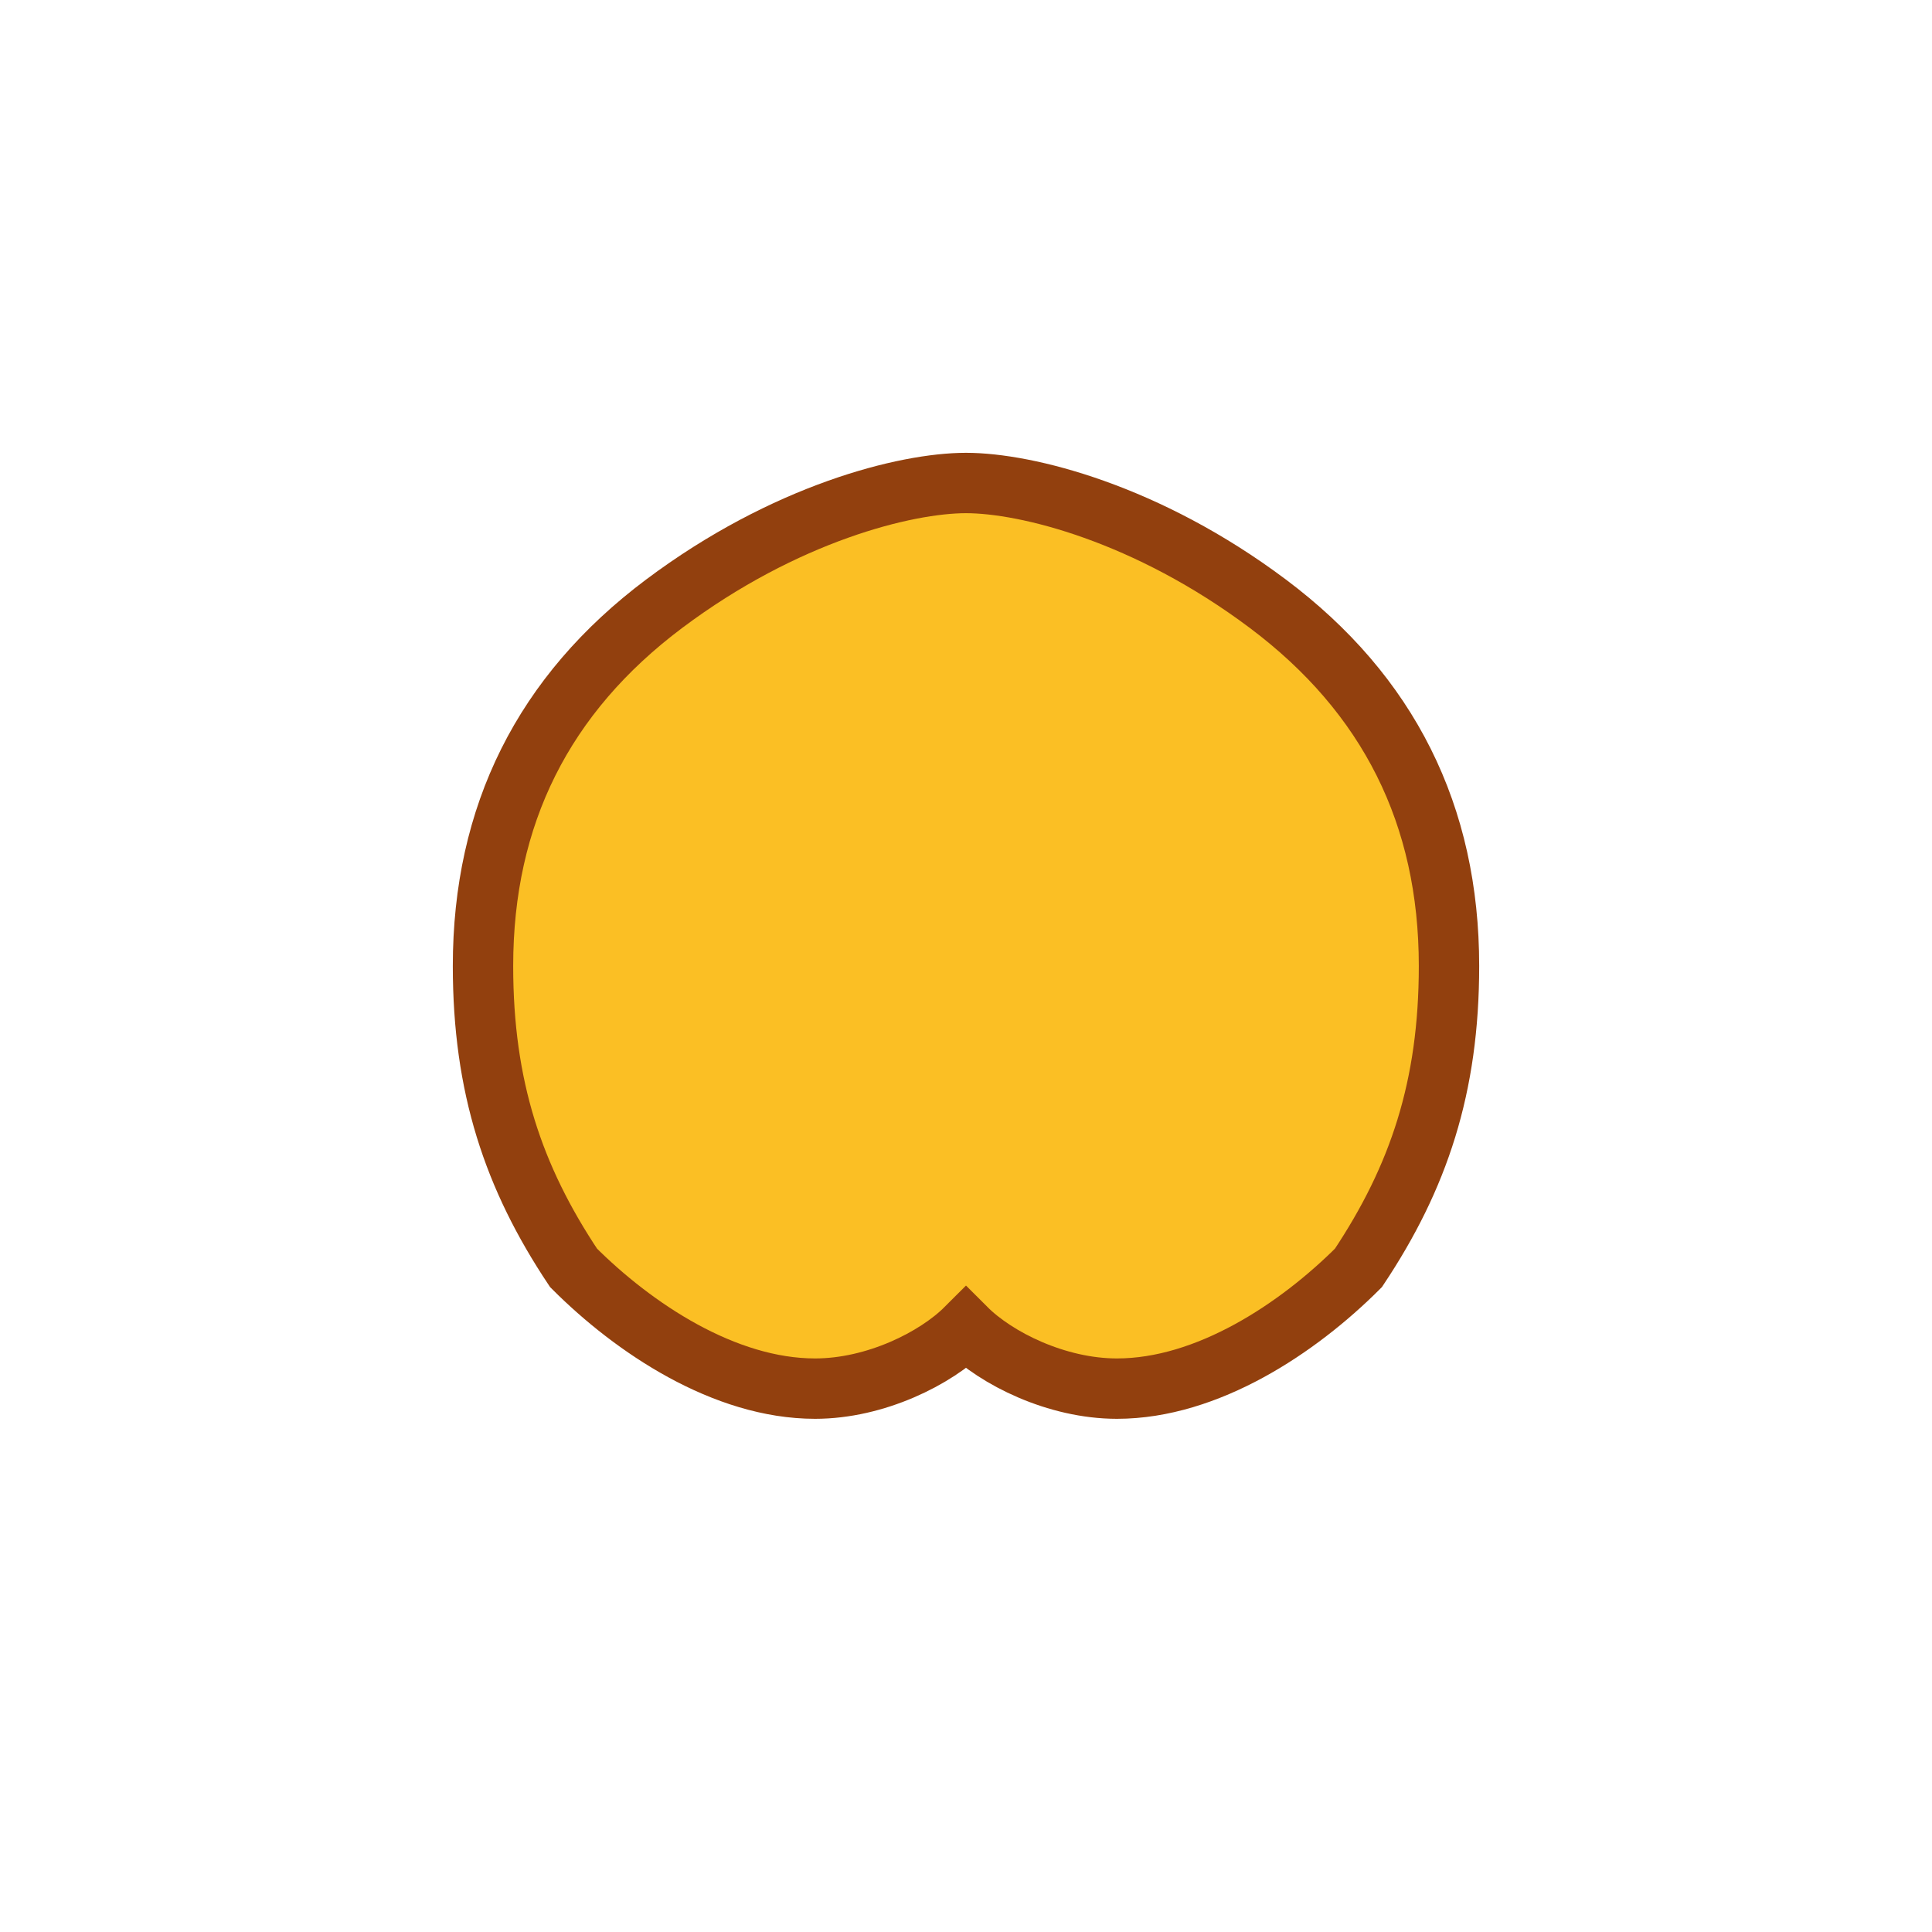
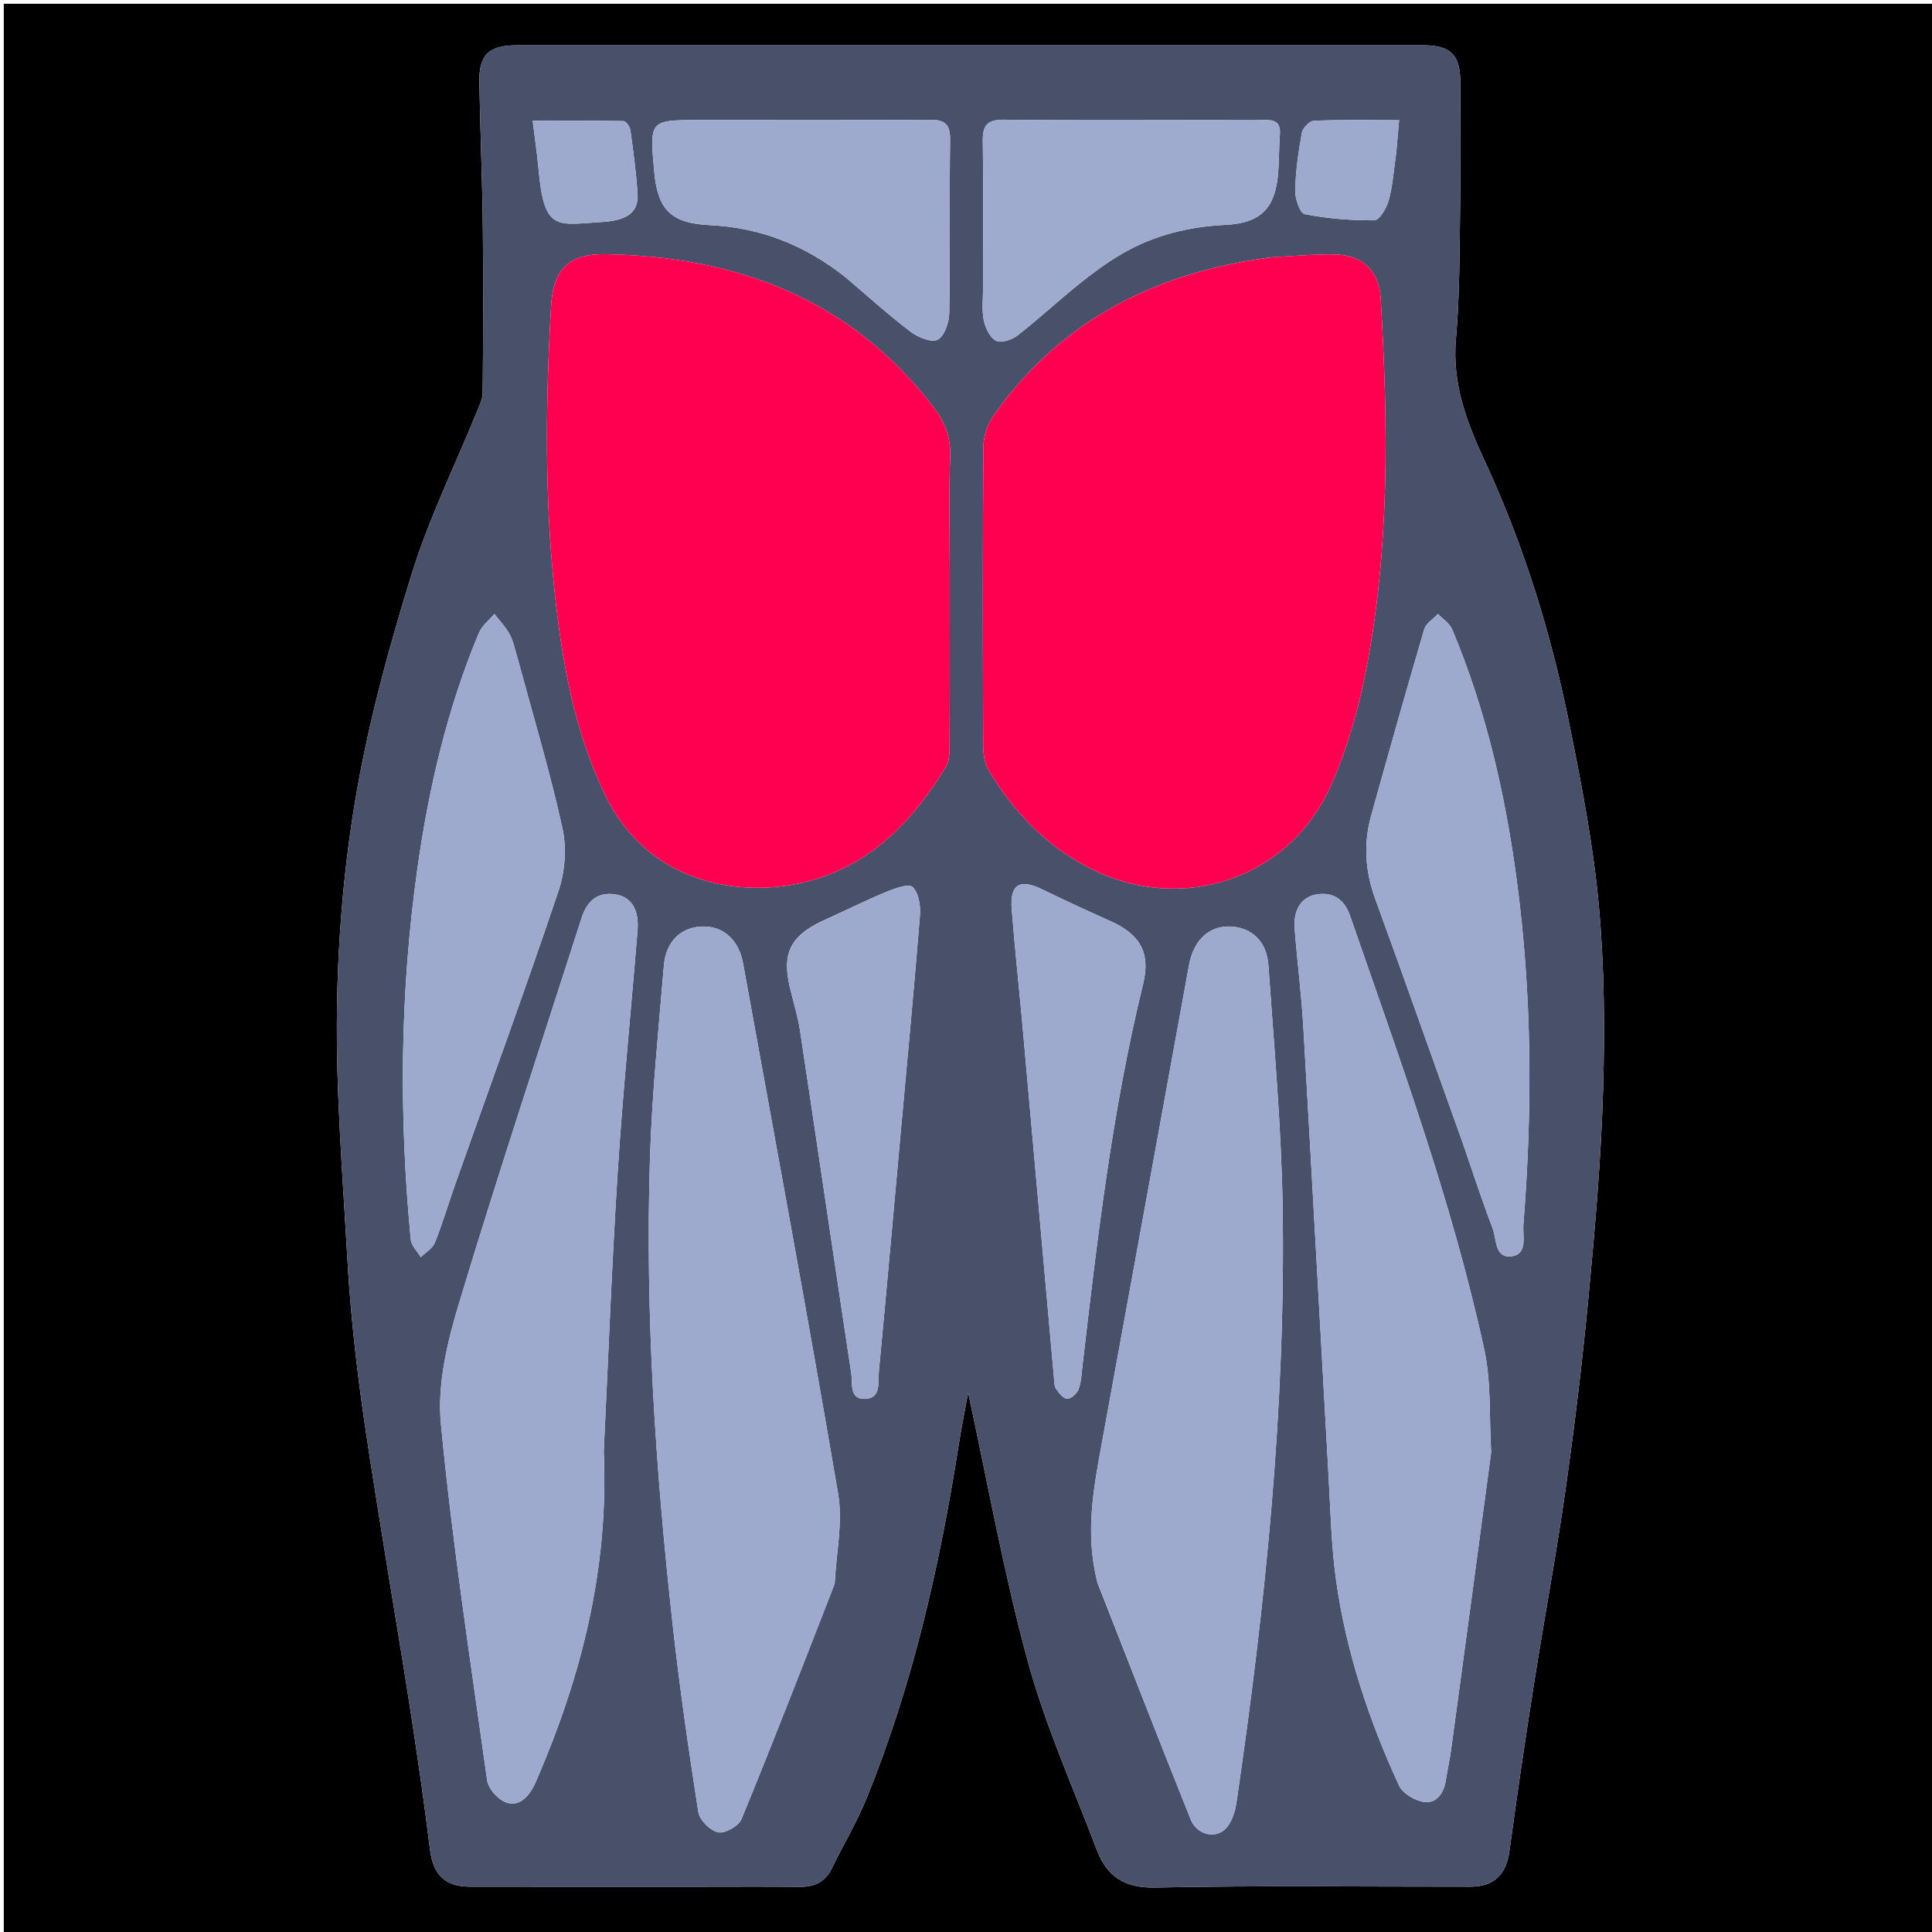
- <svg xmlns="http://www.w3.org/2000/svg" viewBox="0 0 64 64" fill="none">
-   <path fill="#fbbf24" d="M22 20c4-3 8-4 10-4s6 1 10 4c4 3 6 7 6 12 0 4-1 7-3 10-2 2-5 4-8 4-2 0-4-1-5-2-1 1-3 2-5 2-3 0-6-2-8-4-2-3-3-6-3-10 0-5 2-9 6-12Z" />
-   <path stroke="#92400e" stroke-width="2" d="M22 20c4-3 8-4 10-4s6 1 10 4c4 3 6 7 6 12 0 4-1 7-3 10-2 2-5 4-8 4-2 0-4-1-5-2-1 1-3 2-5 2-3 0-6-2-8-4-2-3-3-6-3-10 0-5 2-9 6-12Z" />
+ <svg xmlns="http://www.w3.org/2000/svg" version="1.1" id="Layer_1" x="0px" y="0px" width="100%" viewBox="0 0 512 512" enable-background="new 0 0 512 512" xml:space="preserve">
+   <path fill="#000000" opacity="1" stroke="none" d=" M1,187   C1,124.667 1,62.833 1,1   C171.667,1 342.333,1 513,1   C513,171.667 513,342.333 513,513   C342.333,513 171.667,513 1,513   C1,404.5 1,296 1,187  M184.5,499.996   C193.664,499.995 202.829,499.934 211.992,500.021   C215.854,500.057 218.684,498.757 220.435,495.146   C223.454,488.921 227.054,482.945 229.65,476.555   C241.885,446.449 249.029,414.985 254.051,382.978   C254.811,378.135 255.792,373.326 256.568,369.061   C261.689,392.61 265.954,416.634 272.333,440.084   C276.988,457.199 284.347,473.587 290.667,490.236   C293.325,497.238 297.932,500.391 306.196,500.217   C334.012,499.631 361.848,500.009 389.676,499.981   C396.071,499.974 399.188,496.684 400.035,490.407   C402.038,475.544 404.242,460.704 406.571,445.888   C409.256,428.805 412.458,411.799 414.89,394.682   C417.302,377.704 419.365,360.661 420.977,343.589   C422.687,325.48 424.283,307.322 424.819,289.153   C425.304,272.727 425.188,256.175 423.687,239.829   C422.215,223.792 419.099,207.859 415.924,192.037   C411.082,167.902 403.815,144.436 393.424,122.082   C388.62,111.748 384.793,101.597 385.837,89.791   C386.887,77.905 386.773,65.908 386.954,53.957   C387.117,43.128 387.021,32.294 386.983,21.463   C386.959,14.563 384.323,12.008 377.34,12.008   C297.188,12.004 217.036,12.004 136.884,12.007   C129.596,12.008 126.918,14.517 127.038,21.739   C127.251,34.526 127.809,47.308 127.953,60.095   C128.119,74.757 128.046,89.423 127.92,104.086   C127.906,105.801 127.014,107.553 126.34,109.211   C120.568,123.399 113.74,137.255 109.202,151.825   C103.239,170.971 97.898,190.472 94.465,210.199   C91.192,229.013 89.568,248.297 89.305,267.403   C89.002,289.409 90.814,311.456 92.05,333.466   C92.67,344.5 93.765,355.527 95.161,366.492   C96.805,379.403 98.947,392.252 100.985,405.11   C103.483,420.875 106.194,436.607 108.63,452.381   C110.568,464.927 112.403,477.494 113.946,490.093   C114.754,496.687 117.808,499.973 124.511,499.983   C144.174,500.012 163.837,499.995 184.5,499.996  z" />
+   <path fill="#49506A" opacity="1" stroke="none" d=" M184,499.996   C163.837,499.995 144.174,500.012 124.511,499.983   C117.808,499.973 114.754,496.687 113.946,490.093   C112.403,477.494 110.568,464.927 108.63,452.381   C106.194,436.607 103.483,420.875 100.985,405.11   C98.947,392.252 96.805,379.403 95.161,366.492   C93.765,355.527 92.67,344.5 92.05,333.466   C90.814,311.456 89.002,289.409 89.305,267.403   C89.568,248.297 91.192,229.013 94.465,210.199   C97.898,190.472 103.239,170.971 109.202,151.825   C113.74,137.255 120.568,123.399 126.34,109.211   C127.014,107.553 127.906,105.801 127.92,104.086   C128.046,89.423 128.119,74.757 127.953,60.095   C127.809,47.308 127.251,34.526 127.038,21.739   C126.918,14.517 129.596,12.008 136.884,12.007   C217.036,12.004 297.188,12.004 377.34,12.008   C384.323,12.008 386.959,14.563 386.983,21.463   C387.021,32.294 387.117,43.128 386.954,53.957   C386.773,65.908 386.887,77.905 385.837,89.791   C384.793,101.597 388.62,111.748 393.424,122.082   C403.815,144.436 411.082,167.902 415.924,192.037   C419.099,207.859 422.215,223.792 423.687,239.829   C425.188,256.175 425.304,272.727 424.819,289.153   C424.283,307.322 422.687,325.48 420.977,343.589   C419.365,360.661 417.302,377.704 414.89,394.682   C412.458,411.799 409.256,428.805 406.571,445.888   C404.242,460.704 402.038,475.544 400.035,490.407   C399.188,496.684 396.071,499.974 389.676,499.981   C361.848,500.009 334.012,499.631 306.196,500.217   C297.932,500.391 293.325,497.238 290.667,490.236   C284.347,473.587 276.988,457.199 272.333,440.084   C265.954,416.634 261.689,392.61 256.568,369.061   C255.792,373.326 254.811,378.135 254.051,382.978   C249.029,414.985 241.885,446.449 229.65,476.555   C227.054,482.945 223.454,488.921 220.435,495.146   C218.684,498.757 215.854,500.057 211.992,500.021   C202.829,499.934 193.664,499.995 184,499.996  M336.804,68.194   C334.993,68.467 333.177,68.711 331.372,69.016   C303.226,73.76 279.859,86.487 263.261,110.229   C261.671,112.503 260.628,115.681 260.608,118.448   C260.411,144.768 260.457,171.09 260.55,197.411   C260.558,199.648 260.847,202.217 261.954,204.062   C268.583,215.113 277.234,224.206 288.87,230.116   C313.114,242.432 341.683,232.974 352.684,208.23   C356.9,198.747 359.862,188.488 361.878,178.283   C368.384,145.356 367.862,112.039 365.866,78.722   C365.46,71.93 361.066,67.678 354.169,67.462   C348.694,67.29 343.195,67.865 336.804,68.194  M251.693,150.5   C251.693,140.672 251.427,130.834 251.801,121.02   C251.999,115.823 250.36,111.781 247.287,107.778   C225.342,79.196 195.337,68.011 160.453,67.369   C150.709,67.189 146.595,71.438 146.036,81.192   C144.585,106.502 144.3,131.794 146.999,157.043   C148.969,175.477 152.18,193.573 160.295,210.537   C171.076,233.072 193.708,237.657 210.973,234.279   C229.267,230.7 241.337,218.537 250.659,203.247   C251.608,201.692 251.64,199.418 251.65,197.476   C251.726,182.151 251.693,166.825 251.693,150.5  M221.213,419.597   C221.589,411.667 223.408,403.491 222.105,395.847   C214.106,348.924 205.418,302.119 196.914,255.282   C195.773,248.996 191.643,245.403 186.114,245.536   C180.55,245.669 176.477,249.433 175.945,255.813   C174.52,272.897 172.778,289.985 172.244,307.105   C170.958,348.294 173.727,389.341 178.237,430.263   C180.078,446.969 182.476,463.621 185.07,480.227   C185.401,482.343 188.223,485.143 190.321,485.584   C192.121,485.963 195.744,483.916 196.494,482.092   C204.908,461.628 212.923,440.999 221.213,419.597  M290.863,419.495   C299.068,440.399 307.189,461.336 315.55,482.177   C317.211,486.317 322.249,487.471 324.963,484.455   C326.489,482.759 327.32,480.084 327.665,477.733   C335.331,425.447 340.737,372.946 339.912,320.034   C339.578,298.592 337.625,277.168 336.131,255.754   C335.695,249.514 331.773,245.915 326.432,245.555   C320.589,245.161 316.345,248.957 315.089,255.836   C307.409,297.915 299.776,340.002 292.069,382.076   C289.844,394.223 287.451,406.336 290.863,419.495  M395.17,384.767   C394.62,375.675 395.236,366.329 393.321,357.534   C384.77,318.257 370.891,280.57 357.771,242.671   C356.349,238.562 353.52,236.324 348.998,237.019   C344.997,237.633 342.709,240.994 343.095,246.047   C343.754,254.678 344.88,263.278 345.382,271.915   C347.69,311.632 349.827,351.359 352.079,391.079   C352.607,400.375 352.805,409.735 354.099,418.932   C356.759,437.842 362.778,455.853 370.743,473.154   C371.726,475.291 375.082,477.293 377.535,477.561   C380.801,477.917 382.671,475.073 383.173,471.716   C383.566,469.083 384.173,466.481 384.531,463.845   C388.077,437.796 391.59,411.743 395.17,384.767  M159.997,384.5   C161.209,359.728 162.133,334.937 163.72,310.189   C165.083,288.931 167.251,267.726 168.953,246.489   C169.398,240.944 167.213,237.632 163.048,237.016   C158.218,236.302 155.527,238.926 154.153,243.204   C143.224,277.257 131.96,311.21 121.628,345.445   C118.542,355.667 115.849,366.897 116.843,377.296   C119.864,408.9 124.71,440.332 129.099,471.796   C129.383,473.833 131.441,476.25 133.334,477.296   C136.699,479.156 139.881,477.077 141.987,472.229   C154.005,444.572 161.377,415.943 159.997,384.5  M137.134,174.345   C136.484,172.282 136.106,170.075 135.11,168.195   C134.052,166.199 132.408,164.513 131.02,162.692   C129.626,164.36 127.72,165.813 126.918,167.729   C118.512,187.821 113.62,208.855 110.594,230.362   C106,263.009 105.706,295.742 108.865,328.52   C109.022,330.141 110.602,331.625 111.52,333.172   C112.799,331.892 114.635,330.836 115.254,329.291   C117.294,324.201 118.837,318.914 120.671,313.738   C129.839,287.855 139.268,262.061 148.032,236.042   C149.75,230.943 150.2,224.714 149.049,219.487   C145.761,204.561 141.347,189.883 137.134,174.345  M387.64,302.879   C390.25,310.43 392.694,318.044 395.556,325.497   C396.637,328.314 396.041,333.468 400.535,332.941   C404.951,332.423 403.479,327.537 403.713,324.567   C406.118,294.108 406.013,263.671 401.961,233.333   C398.909,210.481 393.804,188.13 384.839,166.802   C384.162,165.191 382.361,164.052 381.082,162.693   C379.834,164.035 377.906,165.177 377.444,166.749   C372.608,183.188 367.958,199.682 363.362,216.19   C361.293,223.619 361.783,230.9 364.458,238.228   C372.22,259.488 379.727,280.842 387.64,302.879  M224.043,73.447   C229.753,78.292 235.314,83.331 241.257,87.87   C243.218,89.368 246.835,90.869 248.486,90.019   C250.287,89.092 251.516,85.454 251.56,82.973   C251.831,67.668 251.569,52.354 251.78,37.046   C251.838,32.805 250.311,31.711 246.282,31.743   C225.981,31.907 205.678,31.817 185.375,31.817   C172.146,31.816 172.146,31.817 173.361,45.334   C174.284,55.606 177.766,59.155 188.147,59.664   C201.403,60.314 213.116,64.818 224.043,73.447  M321.499,31.821   C303.032,31.822 284.564,31.953 266.101,31.731   C261.645,31.678 260.38,33.178 260.45,37.459   C260.663,50.432 260.521,63.411 260.524,76.387   C260.525,79.215 260.152,82.125 260.705,84.844   C261.118,86.877 262.326,89.457 263.957,90.311   C265.288,91.008 268.185,90.047 269.663,88.894   C275.298,84.497 280.544,79.605 286.125,75.136   C289.746,72.236 293.525,69.45 297.536,67.138   C305.888,62.324 315,60.069 324.659,59.598   C334.196,59.133 338.015,55.159 338.735,45.635   C338.986,42.319 338.926,38.98 339.18,35.665   C339.395,32.861 338.259,31.746 335.473,31.813   C331.151,31.918 326.823,31.828 321.499,31.821  M270.876,270.695   C273.685,302.187 276.492,333.679 279.313,365.169   C279.402,366.161 279.358,367.333 279.873,368.077   C280.634,369.174 281.841,370.681 282.858,370.681   C283.894,370.681 285.445,369.253 285.852,368.12   C286.569,366.125 286.64,363.885 286.889,361.737   C290.818,327.854 294.798,293.983 302.934,260.762   C304.953,252.519 302.161,247.618 294.257,244.095   C288.183,241.387 282.145,238.589 276.163,235.681   C270.232,232.798 267.596,234.366 268.118,240.942   C268.882,250.563 269.894,260.164 270.876,270.695  M217.738,244.165   C209.474,248.149 207.241,252.676 209.27,261.421   C210.172,265.311 211.418,269.145 212.012,273.08   C216.588,303.352 221.008,333.649 225.591,363.92   C225.993,366.57 224.952,370.999 229.451,370.705   C233.572,370.435 232.64,366.236 232.903,363.464   C234.895,342.414 236.77,321.353 238.679,300.294   C240.423,281.06 242.254,261.832 243.796,242.582   C243.999,240.045 243.458,236.621 241.85,235.069   C240.835,234.088 237.048,235.456 234.769,236.406   C229.245,238.709 223.876,241.384 217.738,244.165  M370.006,40.532   C370.248,37.818 370.49,35.104 370.78,31.854   C362.731,31.854 355.45,31.712 348.187,32.002   C347.045,32.047 345.24,33.921 345.013,35.178   C344.1,40.23 343.36,45.365 343.243,50.484   C343.193,52.649 344.521,56.518 345.77,56.757   C351.818,57.917 358.056,58.437 364.218,58.379   C365.539,58.367 367.441,55.19 368,53.173   C369.056,49.364 369.332,45.338 370.006,40.532  M160.886,58.737   C165.32,58.156 169.321,56.859 168.96,51.326   C168.593,45.709 167.831,40.113 167.065,34.532   C166.94,33.619 165.916,32.11 165.281,32.097   C157.413,31.929 149.54,31.987 141.164,31.987   C141.753,36.778 142.344,40.695 142.699,44.633   C144.262,61.966 147.562,59.457 160.886,58.737  z" />
+   <path fill="#FE004F" opacity="1" stroke="none" d=" M337.255,68.151   C343.195,67.865 348.694,67.29 354.169,67.462   C361.066,67.678 365.46,71.93 365.866,78.722   C367.862,112.039 368.384,145.356 361.878,178.283   C359.862,188.488 356.9,198.747 352.684,208.23   C341.683,232.974 313.114,242.432 288.87,230.116   C277.234,224.206 268.583,215.113 261.954,204.062   C260.847,202.217 260.558,199.648 260.55,197.411   C260.457,171.09 260.411,144.768 260.608,118.448   C260.628,115.681 261.671,112.503 263.261,110.229   C279.859,86.487 303.226,73.76 331.372,69.016   C333.177,68.711 334.993,68.467 337.255,68.151  z" />
+   <path fill="#FE004F" opacity="1" stroke="none" d=" M251.693,151   C251.693,166.825 251.726,182.151 251.65,197.476   C251.64,199.418 251.608,201.692 250.659,203.247   C241.337,218.537 229.267,230.7 210.973,234.279   C193.708,237.657 171.076,233.072 160.295,210.537   C152.18,193.573 148.969,175.477 146.999,157.043   C144.3,131.794 144.585,106.502 146.036,81.192   C146.595,71.438 150.709,67.189 160.453,67.369   C195.337,68.011 225.342,79.196 247.287,107.778   C250.36,111.781 251.999,115.823 251.801,121.02   C251.427,130.834 251.693,140.672 251.693,151  z" />
+   <path fill="#9EAACD" opacity="1" stroke="none" d=" M221.129,420.006   C212.923,440.999 204.908,461.628 196.494,482.092   C195.744,483.916 192.121,485.963 190.321,485.584   C188.223,485.143 185.401,482.343 185.07,480.227   C182.476,463.621 180.078,446.969 178.237,430.263   C173.727,389.341 170.958,348.294 172.244,307.105   C172.778,289.985 174.52,272.897 175.945,255.813   C176.477,249.433 180.55,245.669 186.114,245.536   C191.643,245.403 195.773,248.996 196.914,255.282   C205.418,302.119 214.106,348.924 222.105,395.847   C223.408,403.491 221.589,411.667 221.129,420.006  z" />
+   <path fill="#9EAACD" opacity="1" stroke="none" d=" M290.773,419.086   C287.451,406.336 289.844,394.223 292.069,382.076   C299.776,340.002 307.409,297.915 315.089,255.836   C316.345,248.957 320.589,245.161 326.432,245.555   C331.773,245.915 335.695,249.514 336.131,255.754   C337.625,277.168 339.578,298.592 339.912,320.034   C340.737,372.946 335.331,425.447 327.665,477.733   C327.32,480.084 326.489,482.759 324.963,484.455   C322.249,487.471 317.211,486.317 315.55,482.177   C307.189,461.336 299.068,440.399 290.773,419.086  z" />
+   <path fill="#9EAACD" opacity="1" stroke="none" d=" M395.141,385.229   C391.59,411.743 388.077,437.796 384.531,463.845   C384.173,466.481 383.566,469.083 383.173,471.716   C382.671,475.073 380.801,477.917 377.535,477.561   C375.082,477.293 371.726,475.291 370.743,473.154   C362.778,455.853 356.759,437.842 354.099,418.932   C352.805,409.735 352.607,400.375 352.079,391.079   C349.827,351.359 347.69,311.632 345.382,271.915   C344.88,263.278 343.754,254.678 343.095,246.047   C342.709,240.994 344.997,237.633 348.998,237.019   C353.52,236.324 356.349,238.562 357.771,242.671   C370.891,280.57 384.77,318.257 393.321,357.534   C395.236,366.329 394.62,375.675 395.141,385.229  z" />
+   <path fill="#9EAACD" opacity="1" stroke="none" d=" M159.997,385   C161.377,415.943 154.005,444.572 141.987,472.229   C139.881,477.077 136.699,479.156 133.334,477.296   C131.441,476.25 129.383,473.833 129.099,471.796   C124.71,440.332 119.864,408.9 116.843,377.296   C115.849,366.897 118.542,355.667 121.628,345.445   C131.96,311.21 143.224,277.257 154.153,243.204   C155.527,238.926 158.218,236.302 163.048,237.016   C167.213,237.632 169.398,240.944 168.953,246.489   C167.251,267.726 165.083,288.931 163.72,310.189   C162.133,334.937 161.209,359.728 159.997,385  z" />
+   <path fill="#9EAACD" opacity="1" stroke="none" d=" M137.255,174.726   C141.347,189.883 145.761,204.561 149.049,219.487   C150.2,224.714 149.75,230.943 148.032,236.042   C139.268,262.061 129.839,287.855 120.671,313.738   C118.837,318.914 117.294,324.201 115.254,329.291   C114.635,330.836 112.799,331.892 111.52,333.172   C110.602,331.625 109.022,330.141 108.865,328.52   C105.706,295.742 106,263.009 110.594,230.362   C113.62,208.855 118.512,187.821 126.918,167.729   C127.72,165.813 129.626,164.36 131.02,162.692   C132.408,164.513 134.052,166.199 135.11,168.195   C136.106,170.075 136.484,172.282 137.255,174.726  z" />
+   <path fill="#9EAACD" opacity="1" stroke="none" d=" M387.486,302.519   C379.727,280.842 372.22,259.488 364.458,238.228   C361.783,230.9 361.293,223.619 363.362,216.19   C367.958,199.682 372.608,183.188 377.444,166.749   C377.906,165.177 379.834,164.035 381.082,162.693   C382.361,164.052 384.162,165.191 384.839,166.802   C393.804,188.13 398.909,210.481 401.961,233.333   C406.013,263.671 406.118,294.108 403.713,324.567   C403.479,327.537 404.951,332.423 400.535,332.941   C396.041,333.468 396.637,328.314 395.556,325.497   C392.694,318.044 390.25,310.43 387.486,302.519  z" />
+   <path fill="#9EAACD" opacity="1" stroke="none" d=" M223.763,73.225   C213.116,64.818 201.403,60.314 188.147,59.664   C177.766,59.155 174.284,55.606 173.361,45.334   C172.146,31.817 172.146,31.816 185.375,31.817   C205.678,31.817 225.981,31.907 246.282,31.743   C250.311,31.711 251.838,32.805 251.78,37.046   C251.569,52.354 251.831,67.668 251.56,82.973   C251.516,85.454 250.287,89.092 248.486,90.019   C246.835,90.869 243.218,89.368 241.257,87.87   C235.314,83.331 229.753,78.292 223.763,73.225  z" />
+   <path fill="#9FABCE" opacity="1" stroke="none" d=" M321.998,31.821   C326.823,31.828 331.151,31.918 335.473,31.813   C338.259,31.746 339.395,32.861 339.18,35.665   C338.926,38.98 338.986,42.319 338.735,45.635   C338.015,55.159 334.196,59.133 324.659,59.598   C315,60.069 305.888,62.324 297.536,67.138   C293.525,69.45 289.746,72.236 286.125,75.136   C280.544,79.605 275.298,84.497 269.663,88.894   C268.185,90.047 265.288,91.008 263.957,90.311   C262.326,89.457 261.118,86.877 260.705,84.844   C260.152,82.125 260.525,79.215 260.524,76.387   C260.521,63.411 260.663,50.432 260.45,37.459   C260.38,33.178 261.645,31.678 266.101,31.731   C284.564,31.953 303.032,31.822 321.998,31.821  z" />
+   <path fill="#9EAACD" opacity="1" stroke="none" d=" M270.838,270.234   C269.894,260.164 268.882,250.563 268.118,240.942   C267.596,234.366 270.232,232.798 276.163,235.681   C282.145,238.589 288.183,241.387 294.257,244.095   C302.161,247.618 304.953,252.519 302.934,260.762   C294.798,293.983 290.818,327.854 286.889,361.737   C286.64,363.885 286.569,366.125 285.852,368.12   C285.445,369.253 283.894,370.681 282.858,370.681   C281.841,370.681 280.634,369.174 279.873,368.077   C279.358,367.333 279.402,366.161 279.313,365.169   C276.492,333.679 273.685,302.187 270.838,270.234  z" />
+   <path fill="#9EAACD" opacity="1" stroke="none" d=" M218.091,244.038   C223.876,241.384 229.245,238.709 234.769,236.406   C237.048,235.456 240.835,234.088 241.85,235.069   C243.458,236.621 243.999,240.045 243.796,242.582   C242.254,261.832 240.423,281.06 238.679,300.294   C236.77,321.353 234.895,342.414 232.903,363.464   C232.64,366.236 233.572,370.435 229.451,370.705   C224.952,370.999 225.993,366.57 225.591,363.92   C221.008,333.649 216.588,303.352 212.012,273.08   C211.418,269.145 210.172,265.311 209.27,261.421   C207.241,252.676 209.474,248.149 218.091,244.038  z" />
+   <path fill="#9EAACD" opacity="1" stroke="none" d=" M369.969,40.967   C369.332,45.338 369.056,49.364 368,53.173   C367.441,55.19 365.539,58.367 364.218,58.379   C358.056,58.437 351.818,57.917 345.77,56.757   C344.521,56.518 343.193,52.649 343.243,50.484   C343.36,45.365 344.1,40.23 345.013,35.178   C345.24,33.921 347.045,32.047 348.187,32.002   C355.45,31.712 362.731,31.854 370.78,31.854   C370.49,35.104 370.248,37.818 369.969,40.967  z" />
+   <path fill="#9EAACD" opacity="1" stroke="none" d=" M160.446,58.777   C147.562,59.457 144.262,61.966 142.699,44.633   C142.344,40.695 141.753,36.778 141.164,31.987   C149.54,31.987 157.413,31.929 165.281,32.097   C165.916,32.11 166.94,33.619 167.065,34.532   C167.831,40.113 168.593,45.709 168.96,51.326   C169.321,56.859 165.32,58.156 160.446,58.777  z" />
</svg>
